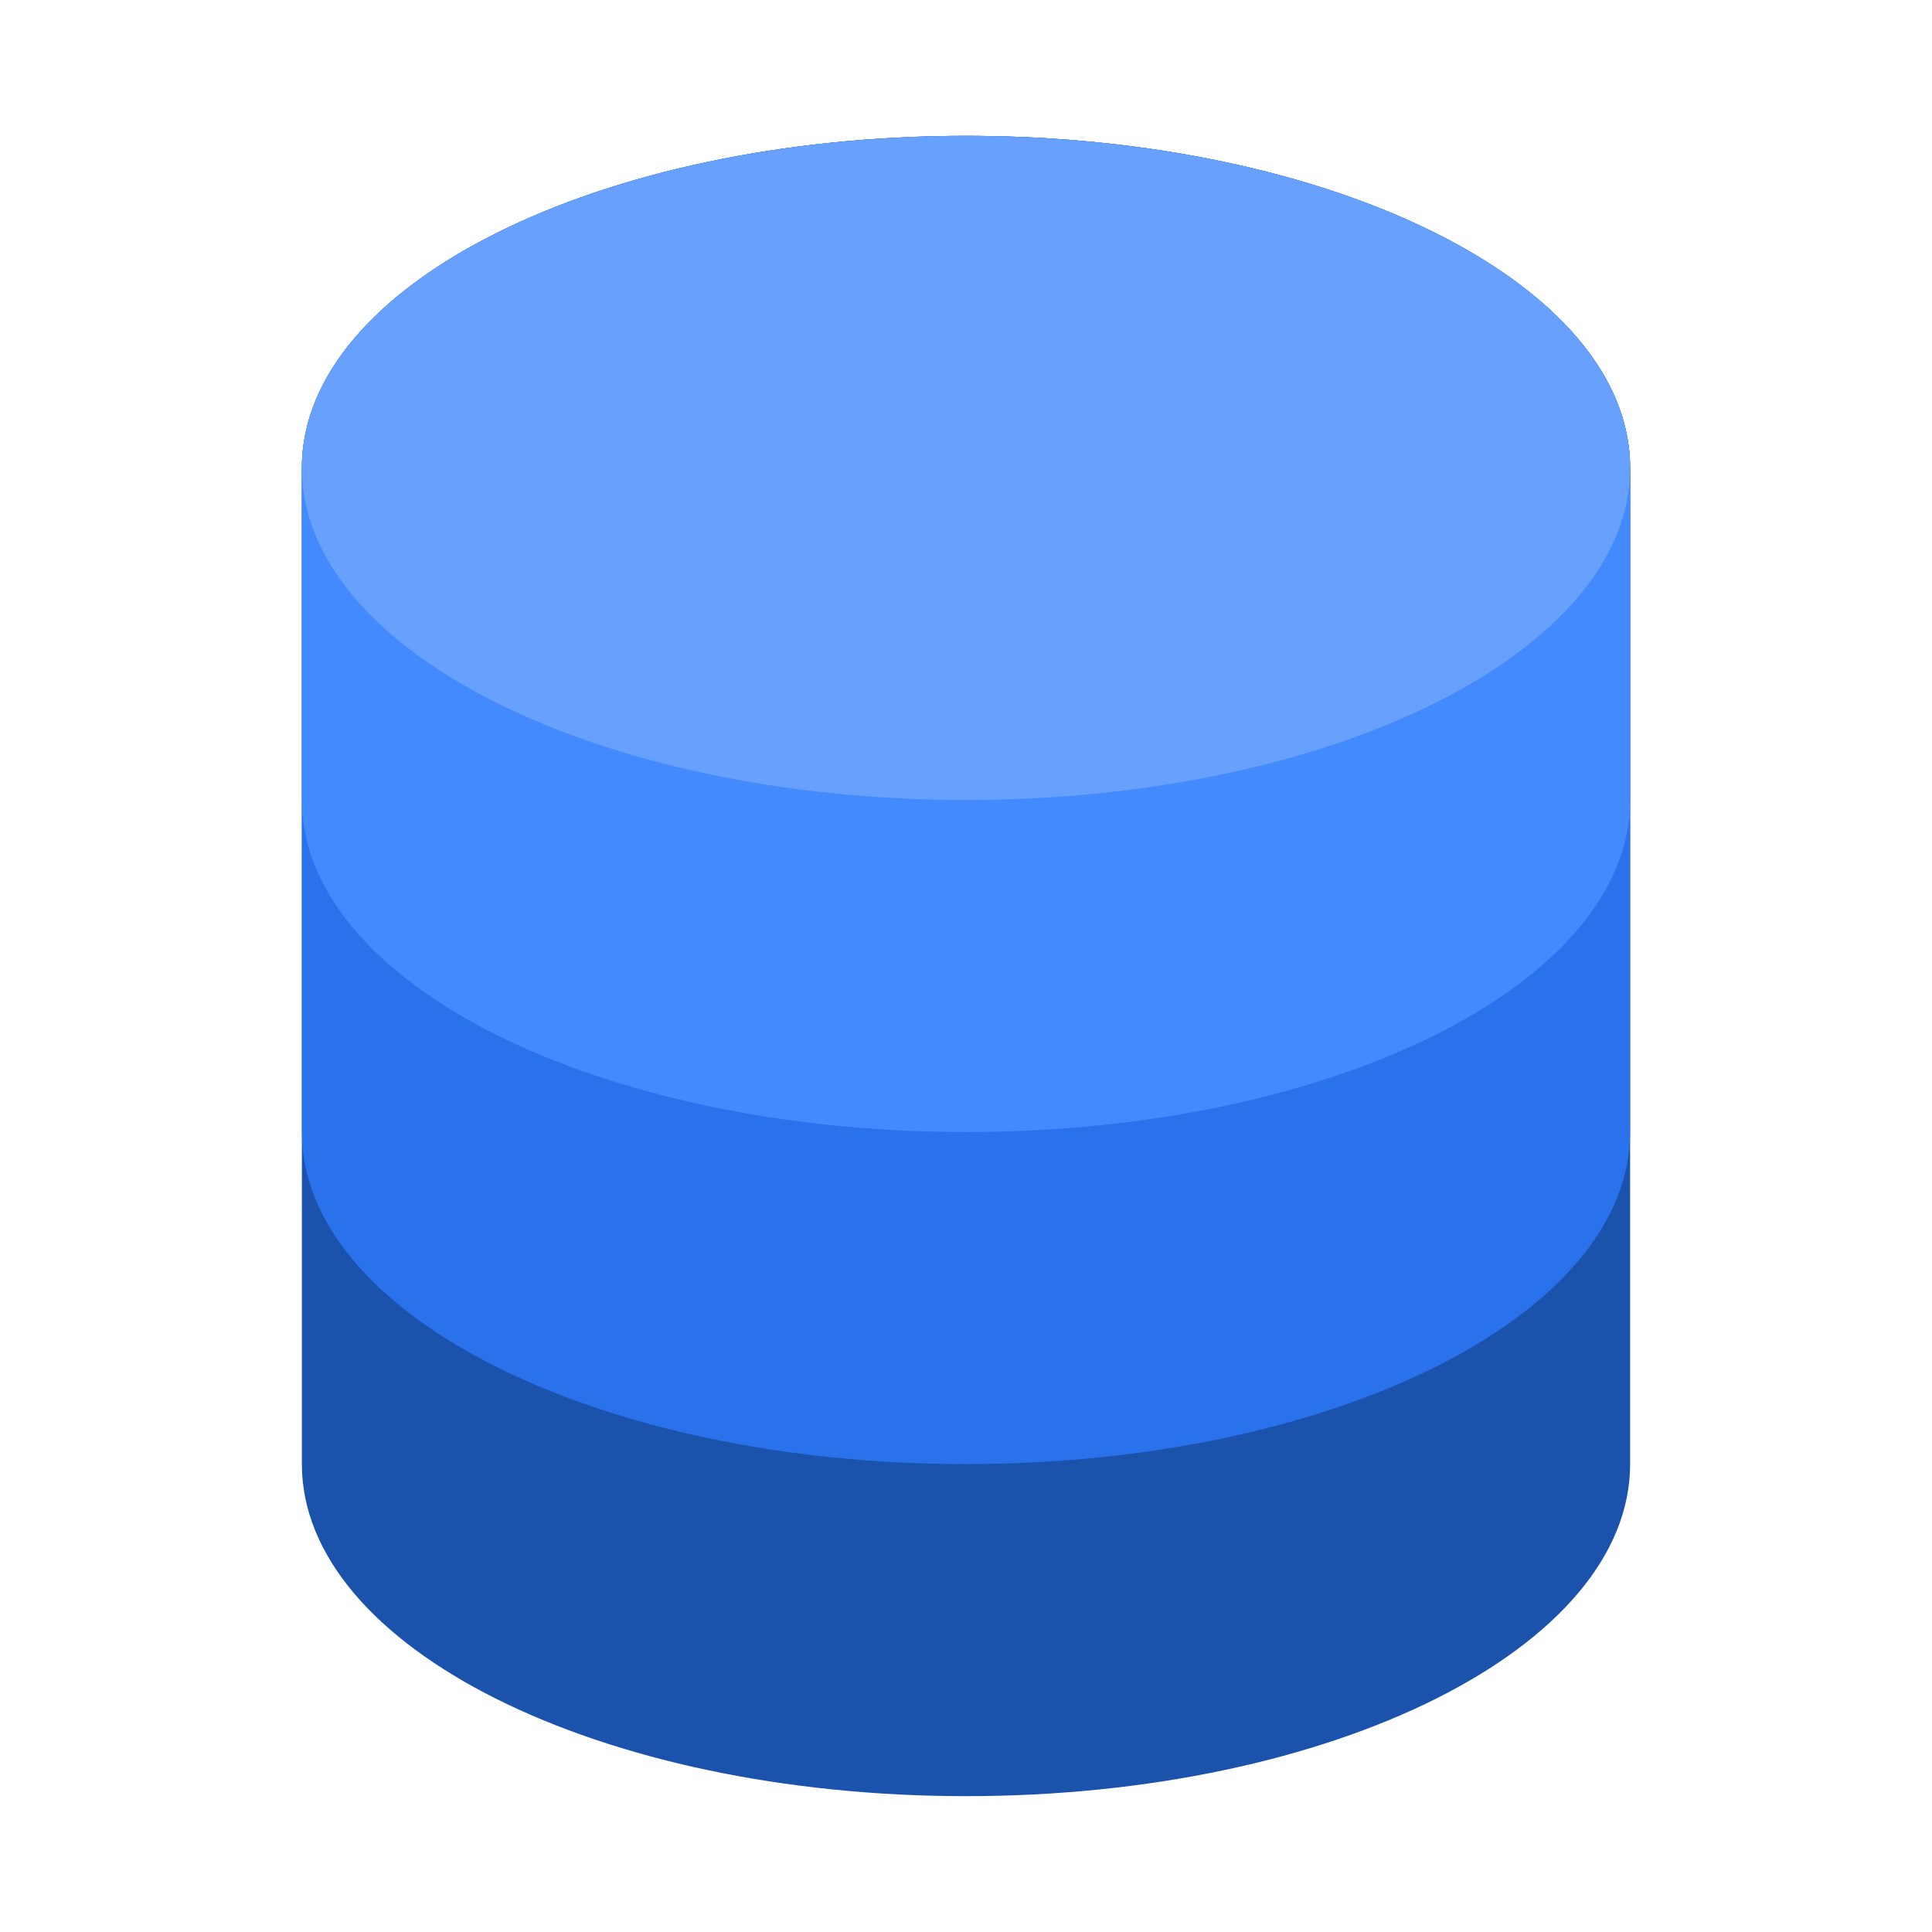
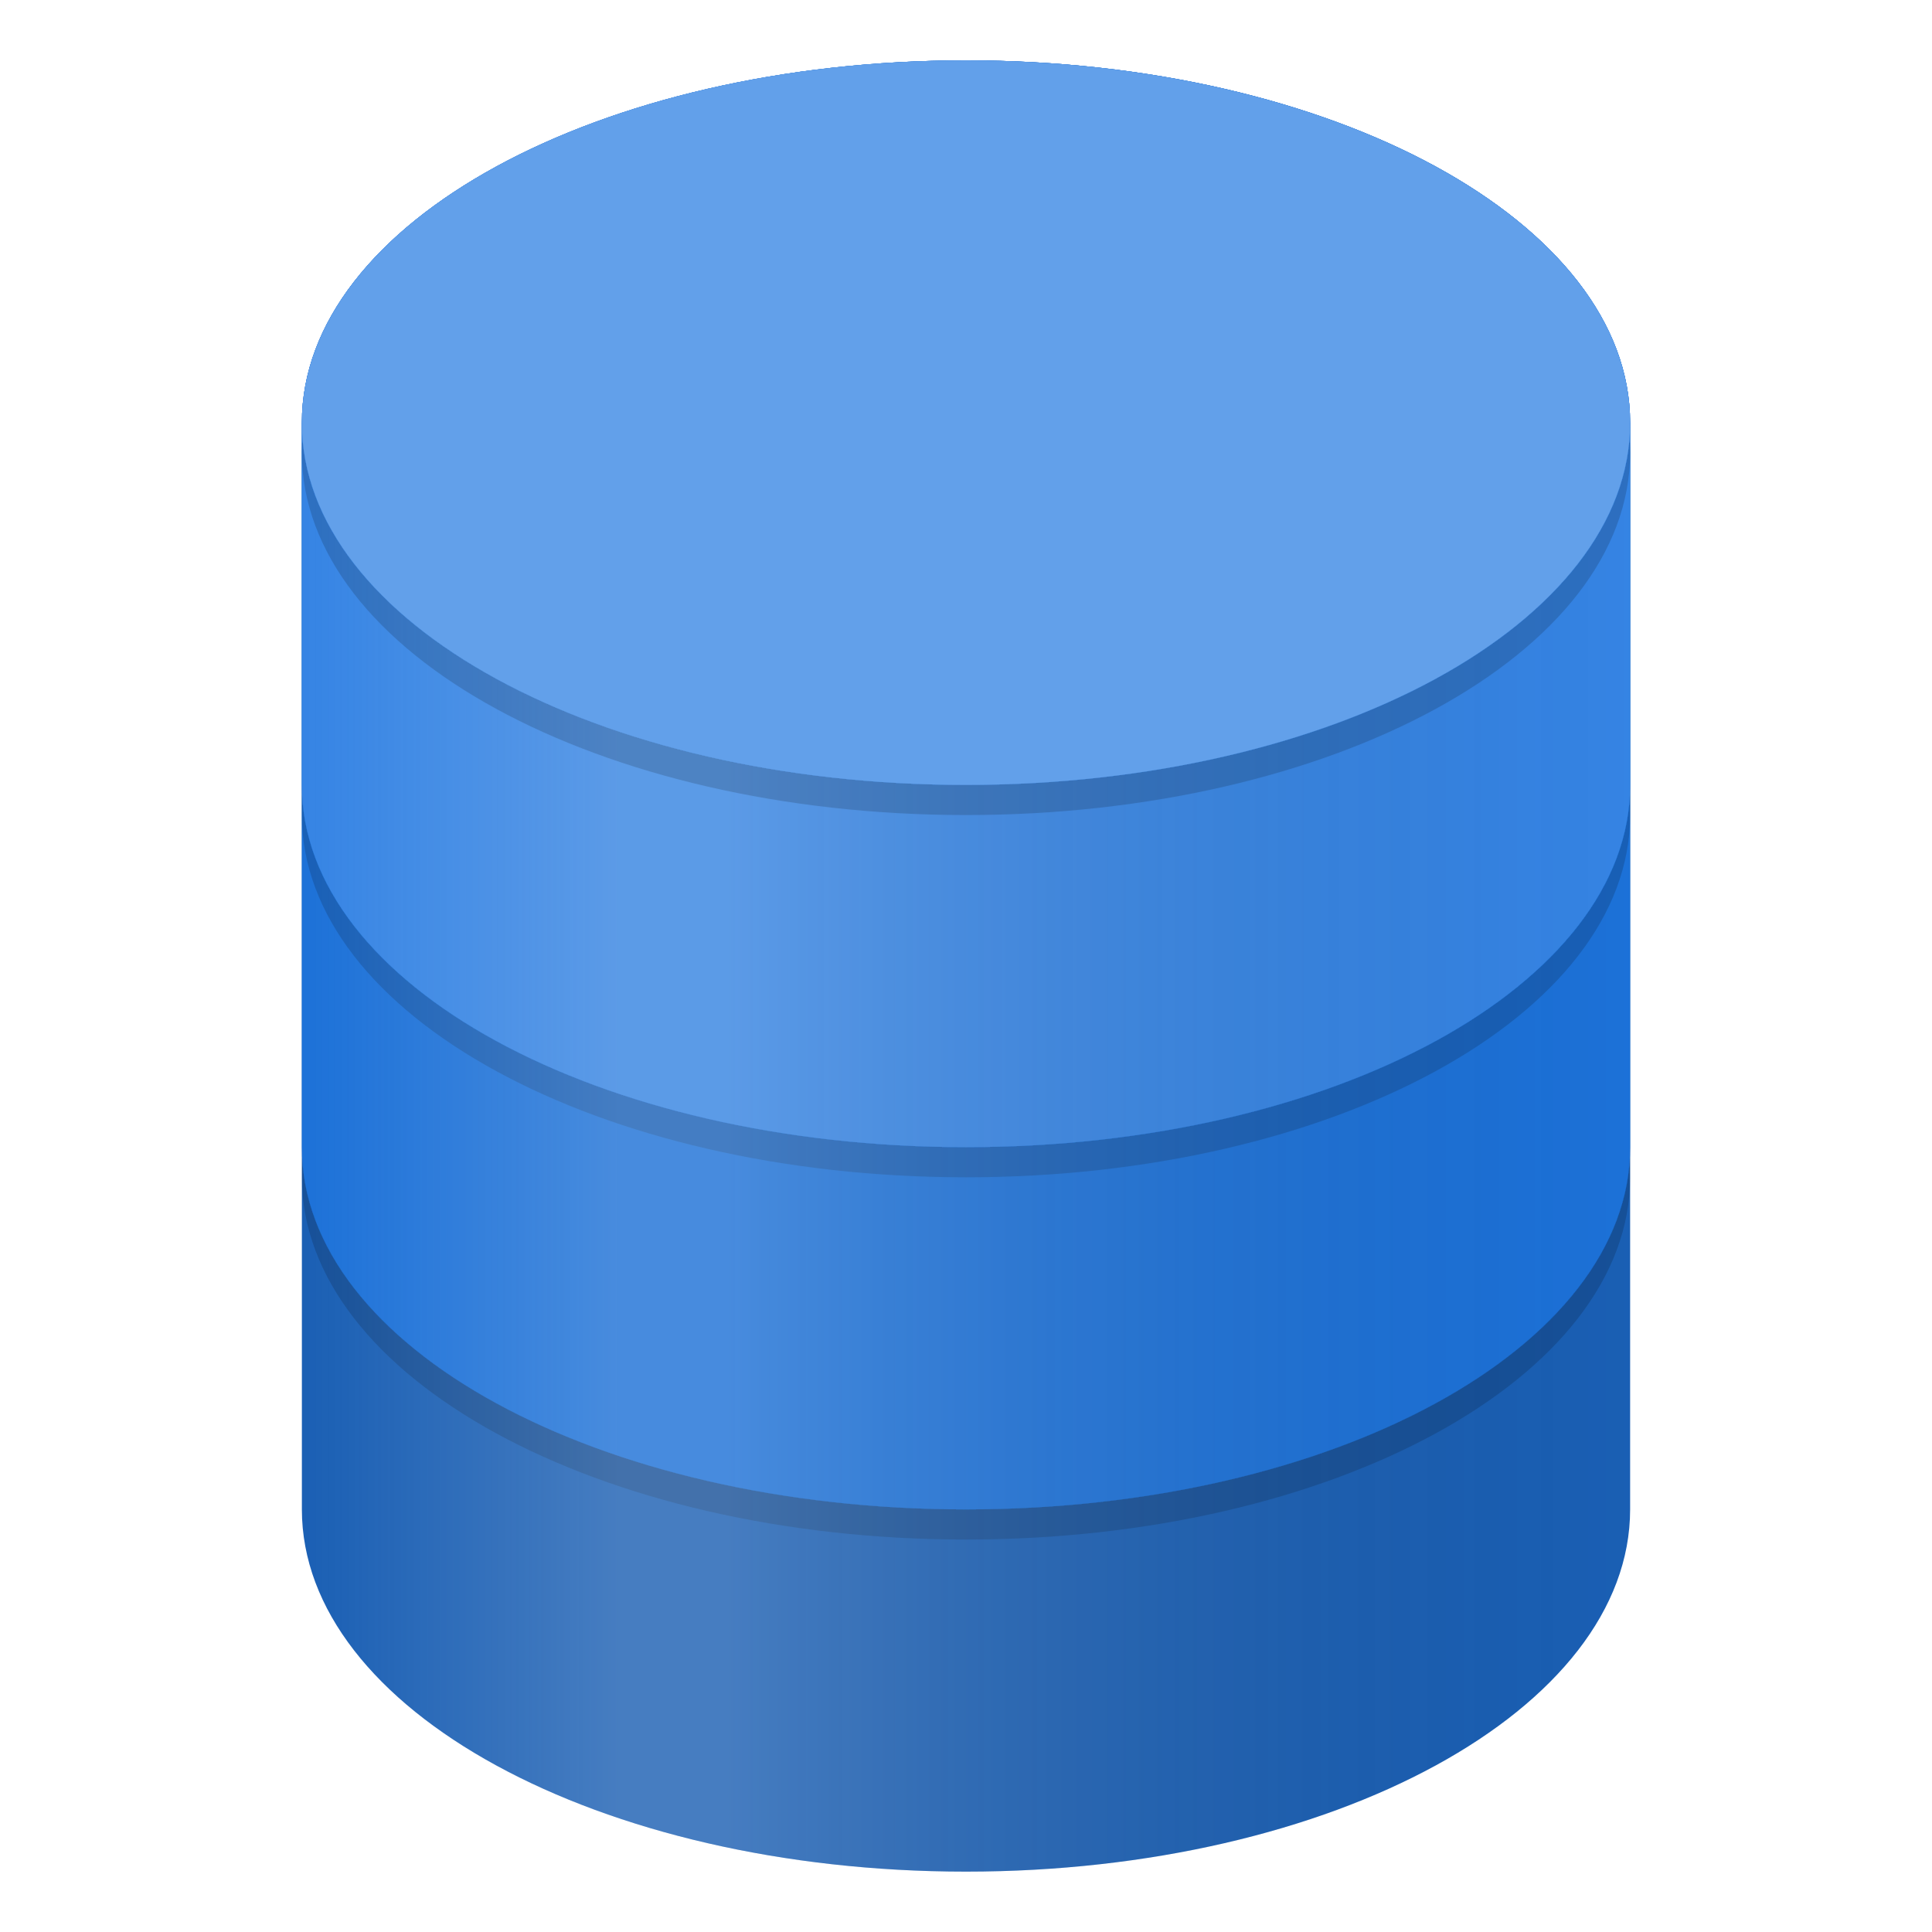
<svg xmlns="http://www.w3.org/2000/svg" width="128" height="128" viewBox="0 0 128 128">
-   <path d="M88 22C88 9.85 68.3 0 44 0C19.7 0 0 9.85 0 22L0 88C0 100.15 19.7 110 44 110C68.3 110 88 100.15 88 88L88 22Z" fill="#1B52AC" transform="translate(20 9)" />
-   <path d="M88 22C88 9.85 68.3 0 44 0C19.7 0 0 9.85 0 22L0 66C0 78.15 19.7 88 44 88C68.3 88 88 78.15 88 66L88 22L88 22Z" fill="#2972EB" transform="translate(20 9)" />
-   <path d="M0 22L0 44C0 56.15 19.7 66 44 66C68.3 66 88 56.15 88 44L88 22C88 9.85 68.3 0 44 0C19.7 0 0 9.85 0 22L0 22Z" fill="#448AFF" transform="translate(20 9)" />
-   <path d="M0 22C0 9.85 19.7 0 44 0C68.3 0 88 9.85 88 22C88 34.15 68.3 44 44 44C19.7 44 0 34.15 0 22L0 22Z" fill="#68A0FE" transform="translate(20 9)" />
+   <defs>
+     <linearGradient id="shine">
+       <stop offset="0" stop-color="#F6F5F4" stop-opacity="0" />
+       <stop offset="24%" stop-color="#F6F5F4" stop-opacity="20%" />
+       <stop offset="32%" stop-color="#F6F5F4" stop-opacity="20%" />
+       <stop offset="1" stop-color="#000000" stop-opacity="0" />
+     </linearGradient>
+     <filter id="shadow">
+       <feDropShadow dx="0" dy="2" flood-color="#000000" flood-opacity="16%" stdDeviation="0" />
+     </filter>
+   </defs>
+   <g transform="translate(20 4)">
+     <rect width="88" height="120" rx="44" ry="24" fill="#1A5FB4" />
+     <rect width="88" height="96" rx="44" ry="24" fill="#1C71D8" filter="url(#shadow)" />
+     <rect width="88" height="72" rx="44" ry="24" fill="#3584E4" filter="url(#shadow)" />
+     <rect width="88" height="120" rx="44" ry="24" fill="url(#shine)" />
+     <rect width="88" height="48" rx="44" ry="24" fill="#62A0EA" filter="url(#shadow)" />
+   </g>
</svg>
